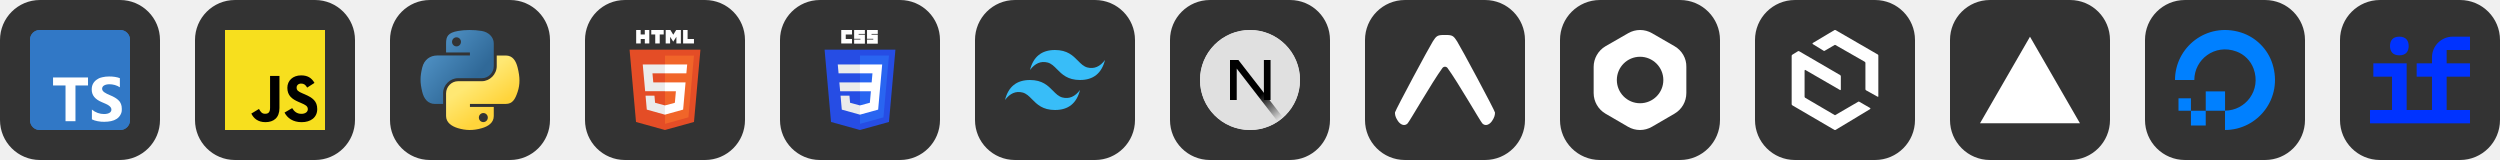
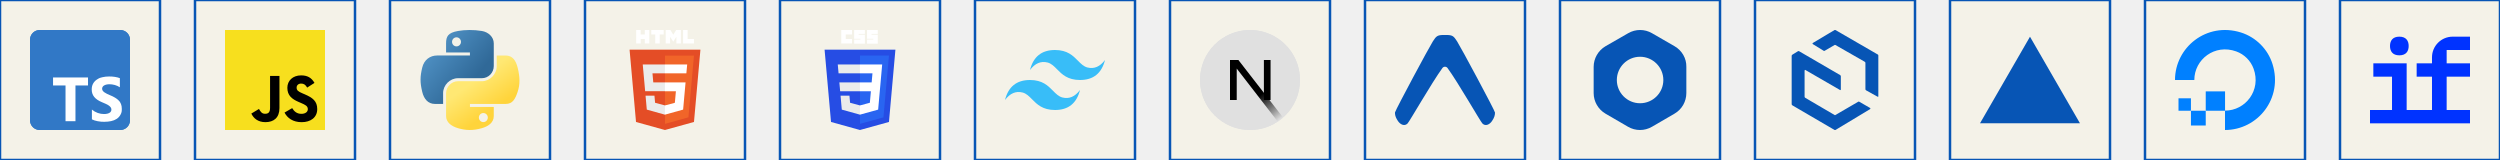
<svg xmlns="http://www.w3.org/2000/svg" width="1000" height="64" viewBox="0 0 1000 64" role="img" aria-label="stack">
-   <rect x="0.0" y="0" width="64" height="64" rx="16" fill="#333333" />
+   <rect x="0.0" y="0" width="64" height="64" fill="#F4F2E8" stroke="#0755B5" />
  <svg x="12.0" y="12.0" width="40" height="40" viewBox="0 0 512 512" preserveAspectRatio="xMidYMid meet" fill="none" overflow="visible">
    <rect width="512" height="512" fill="#3178c6" rx="50" />
    <rect width="512" height="512" fill="#3178c6" rx="50" />
    <path fill="#fff" fill-rule="evenodd" d="M316.939 407.424v50.061q12.207 6.258 28.875 9.386c16.668 3.128 22.823 3.129 35.135 3.129q17.998 0 34.196-3.442 16.199-3.441 28.406-11.342 12.207-7.9 19.328-20.65C470 421.816 470 415.559 470 403.044q0-13.61-4.069-23.857c-4.069-10.247-6.625-12.906-11.738-18.225q-7.668-7.979-18.389-14.315c-10.721-6.336-15.207-8.213-24.18-11.967q-9.86-4.068-17.685-7.9-7.825-3.834-13.303-7.822-5.478-3.99-8.451-8.448t-2.974-10.091q0-5.162 2.661-9.308c2.661-4.146 4.278-5.136 7.512-7.118q4.852-2.972 11.894-4.615 7.043-1.642 15.651-1.642 6.26 0 13.224.938 6.964.94 14.008 2.894a97.5 97.5 0 0 1 13.694 4.928q6.651 2.973 12.285 6.884v-46.776q-11.424-4.38-24.962-6.492C421.64 238 415.797 238 404.112 238q-17.842 0-33.805 3.833c-15.963 3.833-20.006 6.544-28.093 11.967q-12.129 8.136-19.171 20.729Q316 287.122 316 304.643q0 22.371 12.912 38.172 12.91 15.8 39.204 26.751 10.33 4.224 19.25 8.291c8.92 4.067 11.086 5.528 15.415 8.448q6.495 4.38 10.252 9.543 3.756 5.161 3.756 11.733 0 4.85-2.348 8.995c-2.348 4.145-3.939 5.162-7.121 7.196s-7.147 3.624-11.894 4.771q-7.121 1.721-16.668 1.721-16.276 0-32.24-5.71-15.963-5.709-29.579-17.13M232.78 284.082H297V243H118v41.082h63.906V467h50.874z" clip-rule="evenodd" />
  </svg>
-   <rect x="78.0" y="0" width="64" height="64" rx="16" fill="#333333" />
+   <rect x="78.0" y="0" width="64" height="64" fill="#F4F2E8" stroke="#0755B5" />
  <svg x="90.0" y="12.0" width="40" height="40" viewBox="0 0 630 630" preserveAspectRatio="xMidYMid meet" overflow="visible">
    <path fill="#f7df1e" d="M0 0h630v630H0z" />
    <path d="M423.2 492.19c12.69 20.72 29.2 35.95 58.4 35.95 24.53 0 40.2-12.26 40.2-29.2 0-20.3-16.1-27.49-43.1-39.3l-14.8-6.35c-42.72-18.2-71.1-41-71.1-89.2 0-44.4 33.83-78.2 86.7-78.2 37.64 0 64.7 13.1 84.2 47.4l-46.1 29.6c-10.15-18.2-21.1-25.37-38.1-25.37-17.34 0-28.33 11-28.33 25.37 0 17.76 11 24.95 36.4 35.95l14.8 6.34c50.3 21.57 78.7 43.56 78.7 93 0 53.3-41.87 82.5-98.1 82.5-54.98 0-90.5-26.2-107.88-60.54zm-209.13 5.13c9.3 16.5 17.76 30.45 38.1 30.45 19.45 0 31.72-7.61 31.72-37.2v-201.3h59.2v202.1c0 61.3-35.94 89.2-88.4 89.2-47.4 0-74.85-24.53-88.81-54.075z" />
  </svg>
-   <rect x="156.0" y="0" width="64" height="64" rx="16" fill="#333333" />
+   <rect x="156.0" y="0" width="64" height="64" fill="#F4F2E8" stroke="#0755B5" />
  <svg x="168.0" y="12.0" width="40" height="40" viewBox="0 0 512 512" preserveAspectRatio="xMidYMid meet" overflow="visible">
    <linearGradient id="n2_a" x1="47.667" x2="544.303" y1="363.376" y2="-63.912" gradientTransform="matrix(.5625 0 0 -.568 -36.442 220.966)" gradientUnits="userSpaceOnUse">
      <stop offset="0" style="stop-color:#5a9fd4" />
      <stop offset="1" style="stop-color:#306998" />
    </linearGradient>
    <path d="M253 0c-20.9.1-40.8 1.9-58.4 5-51.7 9.1-61.1 28.2-61.1 63.5V115h122.1v15.5H87.7c-35.5 0-66.6 21.3-76.3 61.9C.2 239-.3 268 11.4 316.6c8.7 36.2 29.4 61.9 64.9 61.9h42v-55.8c0-40.3 34.9-75.9 76.3-75.9h122c34 0 61.1-28 61.1-62.1V68.5c0-33.1-27.9-58-61.1-63.5-21-3.5-42.7-5.1-63.6-5m-66.1 37.4c12.6 0 22.9 10.5 22.9 23.3s-10.3 23.2-22.9 23.2C174.3 84 164 73.6 164 60.8c0-12.9 10.3-23.4 22.9-23.4" style="fill:url(#n2_a)" />
    <linearGradient id="n2_b" x1="736.305" x2="558.957" y1="-322.524" y2="-71.607" gradientTransform="matrix(.5625 0 0 -.568 -36.442 220.966)" gradientUnits="userSpaceOnUse">
      <stop offset="0" style="stop-color:#ffd43b" />
      <stop offset="1" style="stop-color:#ffe873" />
    </linearGradient>
    <path d="M392.9 130.6v54.2c0 42.1-35.7 77.4-76.3 77.4h-122c-33.4 0-61.1 28.6-61.1 62.1v116.3c0 33.1 28.8 52.6 61.1 62.1 38.7 11.4 75.7 13.4 122 0 30.8-8.9 61.1-26.8 61.1-62.1V394h-122v-15.5h183.1c35.5 0 48.7-24.8 61.1-61.9 12.8-38.3 12.2-75.1 0-124.1-8.8-35.3-25.5-61.9-61.1-61.9zm-68.6 294.5c12.7 0 22.9 10.4 22.9 23.2 0 12.9-10.3 23.3-22.9 23.3s-22.9-10.5-22.9-23.3 10.3-23.2 22.9-23.2" style="fill:url(#n2_b)" />
  </svg>
-   <rect x="234.0" y="0" width="64" height="64" rx="16" fill="#333333" />
+   <rect x="234.0" y="0" width="64" height="64" fill="#F4F2E8" stroke="#0755B5" />
  <svg x="246.0" y="12.0" width="40" height="40" viewBox="74.6 0 362.8 512" preserveAspectRatio="xMidYMid meet" overflow="visible">
    <path fill="#fff" d="M108.4 0h23v22.8h21.2V0h23v69h-23V46h-21v23h-23.2M206 23h-20.3V0h63.7v23H229v46h-23m53.5-69h24.1l14.8 24.3L313.2 0h24.1v69h-23V34.8l-16.1 24.8-16.1-24.8V69h-22.6m89.2-69h23v46.2h32.6V69h-55.6" />
    <path fill="#e44d26" d="m107.6 471-33-370.4h362.8l-33 370.2L255.7 512" />
    <path fill="#f16529" d="M256 480.5V131h148.3L376 447" />
    <path fill="#ebebeb" d="M142 176.3h114v45.4h-64.2l4.2 46.5h60v45.3H154.4m2 22.8H202l3.2 36.3 50.8 13.6v47.4l-93.2-26" />
    <path fill="#fff" d="M369.6 176.3H255.8v45.4h109.6m-4.1 46.5H255.8v45.4h56l-5.3 59-50.7 13.6v47.2l93-25.8" />
  </svg>
-   <rect x="312.0" y="0" width="64" height="64" rx="16" fill="#333333" />
+   <rect x="312.0" y="0" width="64" height="64" fill="#F4F2E8" stroke="#0755B5" />
  <svg x="324.0" y="12.0" width="40" height="40" viewBox="0 0 362.734 512" preserveAspectRatio="xMidYMid meet" overflow="visible">
    <path d="m437.367 100.62-33.046 370.199L255.778 512l-148.134-41.123L74.633 100.62z" style="fill:#264de4" transform="translate(-74.633)" />
    <path d="m376.03 447.246 28.24-316.352H256v349.629z" style="fill:#2965f1" transform="translate(-74.633)" />
    <path d="m150.31 268.217 4.07 45.41H256v-45.41zM256 176.305H142.132l4.128 45.411H256zm0 257.094v-47.246l-.199.053-50.574-13.656-3.233-36.217h-45.585l6.362 71.301 93.02 25.823z" style="fill:#ebebeb" transform="translate(-74.633)" />
    <path fill="#fff" d="M85.367 0h55v23h-32v23h32v23h-55zm66 0h55v20h-32v4h32v46h-55V49h32v-4h-32zm66 0h55v20h-32v4h32v46h-55V49h32v-4h-32z" />
    <path d="m311.761 313.627-5.271 58.894-50.647 13.67v47.244l93.094-25.801.683-7.672 10.671-119.551 1.108-12.194 8.198-91.912H255.843v45.411h63.988l-4.132 46.501h-59.856v45.41z" style="fill:#fff" transform="translate(-74.633)" />
  </svg>
-   <rect x="390.0" y="0" width="64" height="64" rx="16" fill="#333333" />
+   <rect x="390.0" y="0" width="64" height="64" fill="#F4F2E8" stroke="#0755B5" />
  <svg x="402.0" y="12.0" width="40" height="40" viewBox="0 0 54 32.4" preserveAspectRatio="xMidYMid meet" fill="none" overflow="visible">
    <g clip-path="url(#n5_prefix__clip0)">
      <path fill="#38bdf8" fill-rule="evenodd" d="M27 0c-7.2 0-11.7 3.6-13.5 10.8 2.7-3.6 5.85-4.95 9.45-4.05 2.054.513 3.522 2.004 5.147 3.653C30.744 13.09 33.808 16.2 40.5 16.2c7.2 0 11.7-3.6 13.5-10.8-2.7 3.6-5.85 4.95-9.45 4.05-2.054-.513-3.522-2.004-5.147-3.653C36.756 3.11 33.692 0 27 0zM13.5 16.2C6.3 16.2 1.8 19.8 0 27c2.7-3.6 5.85-4.95 9.45-4.05 2.054.514 3.522 2.004 5.147 3.653C17.244 29.29 20.308 32.4 27 32.4c7.2 0 11.7-3.6 13.5-10.8-2.7 3.6-5.85 4.95-9.45 4.05-2.054-.513-3.522-2.004-5.147-3.653C23.256 19.31 20.192 16.2 13.5 16.2z" clip-rule="evenodd" />
    </g>
    <defs>
      <clipPath id="n5_prefix__clip0">
        <path fill="#fff" d="M0 0h54v32.4H0z" />
      </clipPath>
    </defs>
  </svg>
-   <rect x="468.0" y="0" width="64" height="64" rx="16" fill="#333333" />
+   <rect x="468.0" y="0" width="64" height="64" fill="#F4F2E8" stroke="#0755B5" />
  <svg x="480.0" y="12.0" width="40" height="40" viewBox="0 0 180 180" preserveAspectRatio="xMidYMid meet" overflow="visible">
    <circle cx="90" cy="90" r="90" fill="#e0e0e0" />
    <circle cx="90" cy="90" r="90" fill="#e0e0e0" />
    <linearGradient id="n6_a" x1="93.23" x2="128.73" y1="52.776" y2="8.776" fill="#e0e0e0" gradientTransform="matrix(1 0 0 -1 0 182)" gradientUnits="userSpaceOnUse">
      <stop offset="0" />
      <stop offset="1" stop-opacity="0" />
    </linearGradient>
    <path d="M149.5 157.5 69.1 54H54v72h12.1V69.4l73.9 95.5c3.3-2.3 6.5-4.7 9.5-7.4" style="fill:url(#n6_a)" />
    <path d="M115 54h12v72h-12z" />
  </svg>
-   <rect x="546.0" y="0" width="64" height="64" rx="16" fill="#333333" />
-   <svg x="558.0" y="12.0" width="40" height="40" viewBox="0 0 24 24" preserveAspectRatio="xMidYMid meet" fill="#FFFFFF" overflow="visible">
+   <rect x="546.0" y="0" width="64" height="64" fill="#F4F2E8" stroke="#0755B5" />
+   <svg x="558.0" y="12.0" width="40" height="40" viewBox="0 0 24 24" preserveAspectRatio="xMidYMid meet" fill="#0755B5" overflow="visible">
    <path d="M0 20.084c.043.53.23 1.063.718 1.778.58.849 1.576 1.315 2.303.567.49-.505 5.794-9.776 8.35-13.29a.761.761 0 011.248 0c2.556 3.514 7.86 12.785 8.35 13.29.727.748 1.723.282 2.303-.567.57-.835.728-1.42.728-2.046 0-.426-8.26-15.798-9.092-17.078-.8-1.23-1.044-1.498-2.397-1.542h-1.032c-1.353.044-1.597.311-2.398 1.542C8.267 3.991.33 18.758 0 19.77Z" />
  </svg>
-   <rect x="624.0" y="0" width="64" height="64" rx="16" fill="#333333" />
-   <svg x="636.0" y="12.0" width="40" height="40" viewBox="0 0 512 512" preserveAspectRatio="xMidYMid meet" fill="#FFFFE3" overflow="visible">
-     <path d="M433.1 83.1 317.5 16.4c-37.8-21.9-84.2-21.9-122 0L79.4 83.1C42.1 105 18.7 145.5 18.7 188.8v133.9c0 43.8 23.4 83.8 60.7 105.7L195 495.6c37.8 21.9 84.2 21.9 122 0l115.6-67.2c37.8-21.9 60.7-61.9 60.7-105.7V188.8c1.1-43.3-22.4-83.8-60.2-105.7M256.2 375c-65.5 0-118.8-53.4-118.8-119s53.3-119 118.8-119 119.3 53.4 119.3 119c.1 65.6-53.2 119-119.3 119" style="fill:#fff" />
+   <rect x="624.0" y="0" width="64" height="64" fill="#F4F2E8" stroke="#0755B5" />
+   <svg x="636.0" y="12.0" width="40" height="40" viewBox="0 0 512 512" preserveAspectRatio="xMidYMid meet" fill="#0755B5" overflow="visible">
+     <path d="M433.1 83.1 317.5 16.4c-37.8-21.9-84.2-21.9-122 0L79.4 83.1C42.1 105 18.7 145.5 18.7 188.8v133.9c0 43.8 23.4 83.8 60.7 105.7L195 495.6c37.8 21.9 84.2 21.9 122 0l115.6-67.2c37.8-21.9 60.7-61.9 60.7-105.7V188.8c1.1-43.3-22.4-83.8-60.2-105.7M256.2 375c-65.5 0-118.8-53.4-118.8-119s53.3-119 118.8-119 119.3 53.4 119.3 119c.1 65.6-53.2 119-119.3 119" style="fill:#0755B5" />
  </svg>
-   <rect x="702.0" y="0" width="64" height="64" rx="16" fill="#333333" />
-   <svg x="714.0" y="12.0" width="40" height="40" viewBox="0 0 24 24" preserveAspectRatio="xMidYMid meet" fill="#FFFFFF" overflow="visible">
+   <rect x="702.0" y="0" width="64" height="64" fill="#F4F2E8" stroke="#0755B5" />
+   <svg x="714.0" y="12.0" width="40" height="40" viewBox="0 0 24 24" preserveAspectRatio="xMidYMid meet" fill="#0755B5" overflow="visible">
    <path d="M11.9 20.4q.1.1.2 0l5.5-3.2q.1-.05.2 0l2.6 1.5q.2.15 0 .3l-8.3 5h-.2L1.8 18.1q-.2-.1-.2-.3V6.2q0-.2.2-.3l1.3-.8q.15-.1.3 0l9.8 5.7q.2.1.2.3v3.1q0 .3-.2.2L4.9 9.6q-.2-.1-.2.2V16q0 .2.2.3zM22.3 5.9q.1.1.1.2v9.8q0 .2-.2.1l-2.7-1.5q-.2-.1-.2-.3V7.9q0-.2-.2-.3l-7-4q-.1-.05-.2 0L9.5 5q-.1.05-.2 0L6.7 3.4q-.2-.15 0-.3L11.9 0h.2z" />
  </svg>
-   <rect x="780.0" y="0" width="64" height="64" rx="16" fill="#333333" />
+   <rect x="780.0" y="0" width="64" height="64" fill="#F4F2E8" stroke="#0755B5" />
  <svg x="792.0" y="12.0" width="40" height="40" viewBox="0 0 1155 1000" preserveAspectRatio="xMidYMid meet" fill="none" overflow="visible">
-     <path fill="#fff" d="m577.344 0 577.346 1000H0z" />
+     <path fill="#0755B5" d="m577.344 0 577.346 1000H0z" />
  </svg>
-   <rect x="858.0" y="0" width="64" height="64" rx="16" fill="#333333" />
+   <rect x="858.0" y="0" width="64" height="64" fill="#F4F2E8" stroke="#0755B5" />
  <svg x="870.0" y="12.0" width="40" height="40" viewBox="0 0 354 354" preserveAspectRatio="xMidYMid meet" overflow="visible">
    <style>.n11_st1{fill-rule:evenodd;clip-rule:evenodd;fill:#0080ff}</style>
    <g id="n11_XMLID_690_">
      <g id="n11_XMLID_691_">
        <g id="n11_XMLID_44_">
          <g id="n11_XMLID_48_">
            <path id="n11_XMLID_49_" d="M177 354v-68.6c72.7 0 129.1-72.1 101.2-148.5-10.2-28.1-32.9-50.8-61.2-61C140.5 48.1 68.4 104.3 68.4 177H0C0 61.2 112-29.2 233.4 8.8c53 16.7 95.3 58.8 111.8 111.8C383.2 242 292.8 354 177 354" style="fill:#0080ff" />
          </g>
          <path id="n11_XMLID_47_" d="M177.2 285.8h-68.4v-68.5h68.4z" class="n11_st1" />
          <path id="n11_XMLID_46_" d="M108.8 338.1H56.4v-52.3h52.4z" class="n11_st1" />
          <path id="n11_XMLID_45_" d="M56.4 285.8h-44v-44h44z" class="n11_st1" />
        </g>
      </g>
    </g>
  </svg>
-   <rect x="936.0" y="0" width="64" height="64" rx="16" fill="#333333" />
-   <svg x="948.0" y="12.0" width="40" height="40" viewBox="0 0 512 512" preserveAspectRatio="xMidYMid meet" fill="#FFFFE3" overflow="visible">
+   <rect x="936.0" y="0" width="64" height="64" fill="#F4F2E8" stroke="#0755B5" />
+   <svg x="948.0" y="12.0" width="40" height="40" viewBox="0 0 512 512" preserveAspectRatio="xMidYMid meet" fill="#0755B5" overflow="visible">
    <path d="M150.2 129.7c34.9 0 47.8-21.4 47.8-47.8s-12.9-47.8-47.8-47.8-47.8 21.4-47.8 47.8 12.9 47.8 47.8 47.8m167.2 10.2v30.7h-78.5v68.3h78.5v170.7H187.7V170.7H17.1V239h95.6v170.7H0V478h512v-68.3H392.5V238.9H512v-68.3H392.5v-68.3H512V34.1h-88.7c-58.4 0-105.9 47.5-105.9 105.8" style="fill:#03f" />
  </svg>
</svg>
